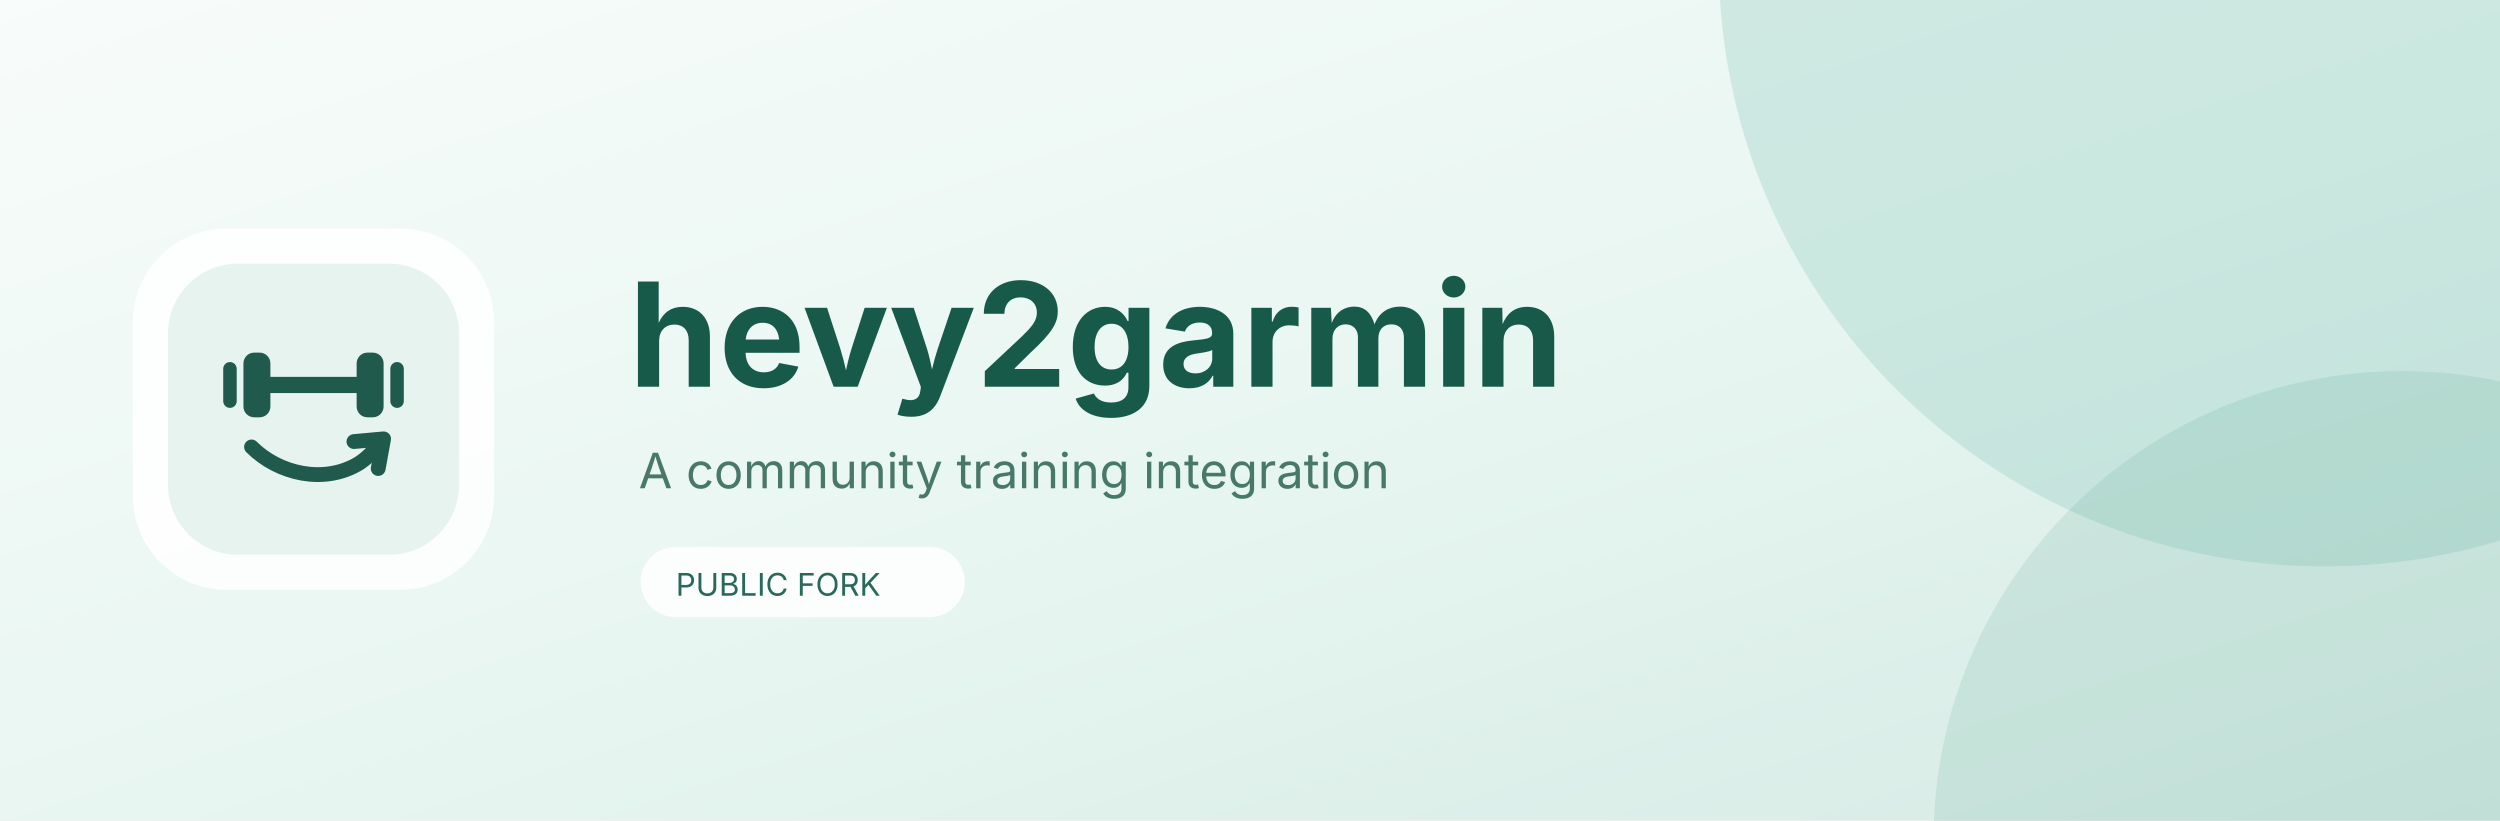
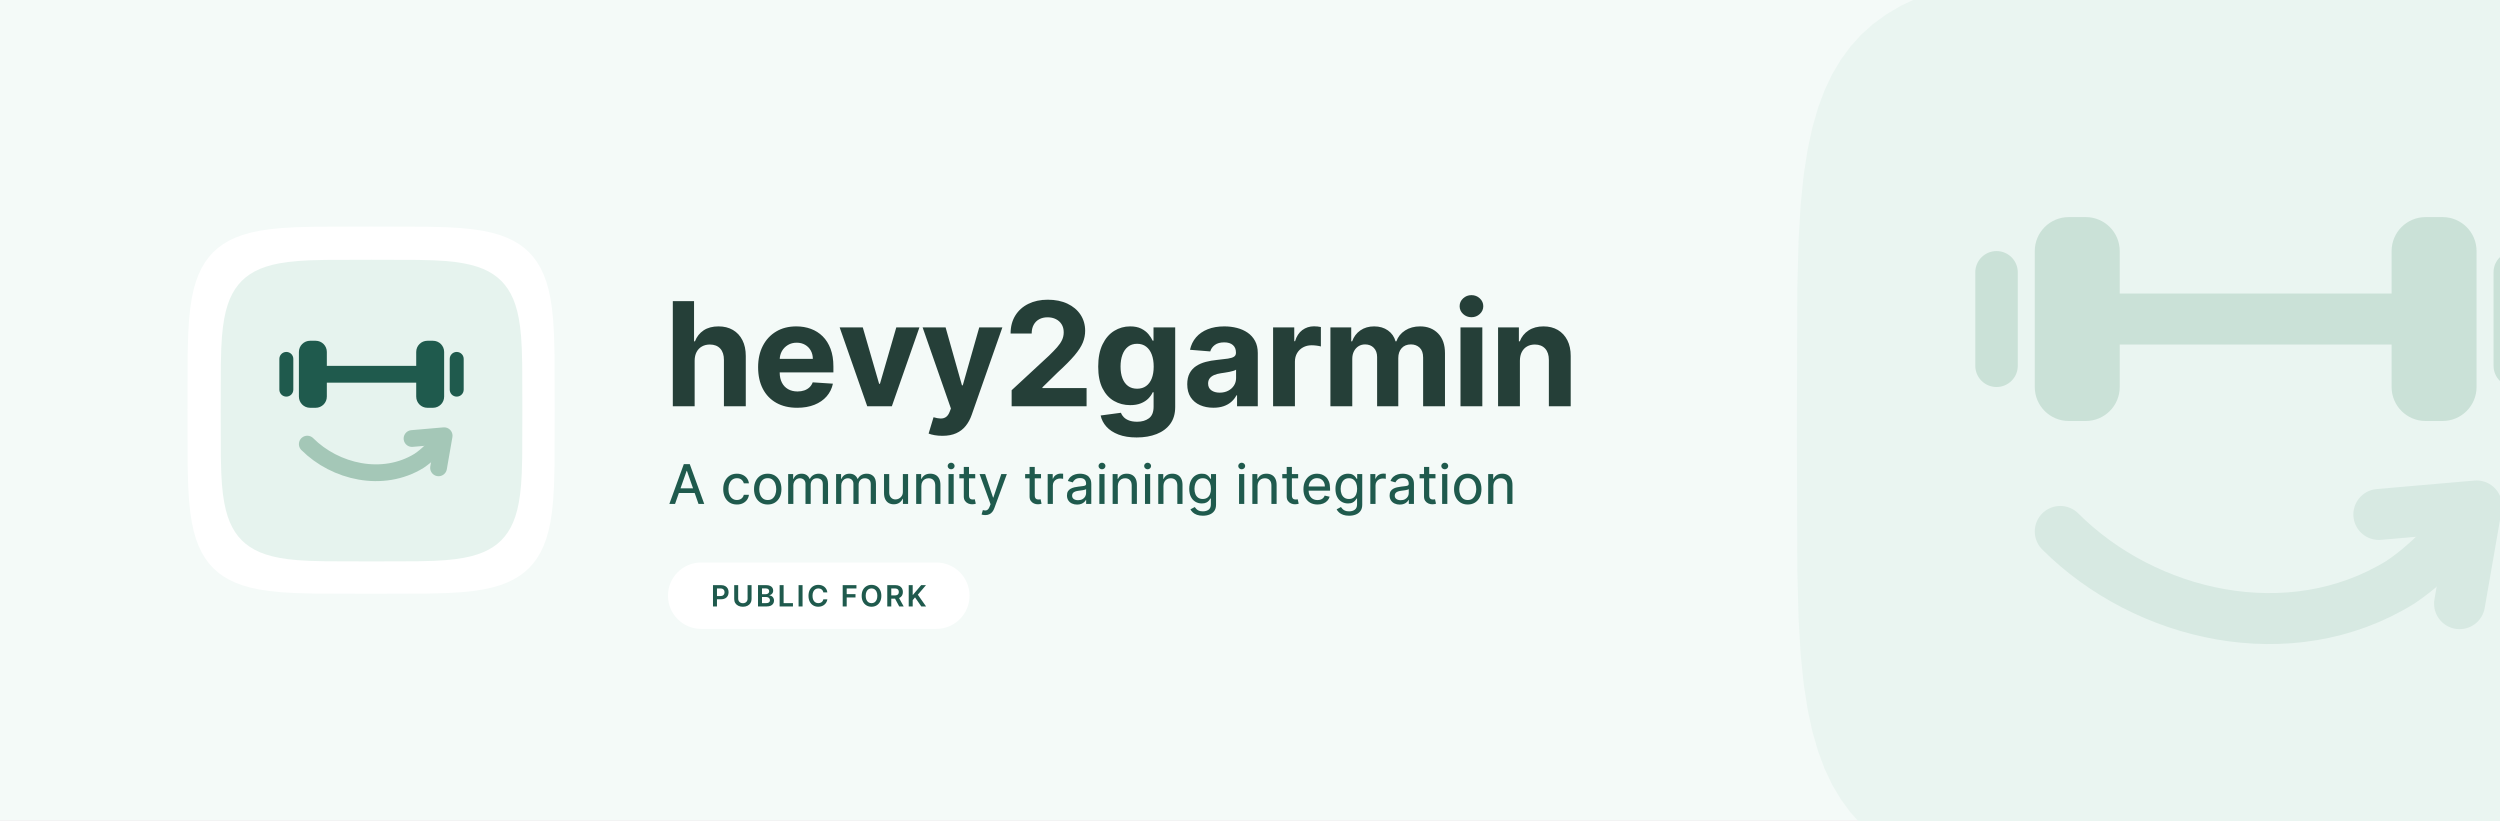
<svg xmlns="http://www.w3.org/2000/svg" width="1280" height="420" viewBox="0 0 1280 420" role="img" aria-label="hevy2garmin — A community training integration">
-   <defs>
-     <linearGradient id="g" x1="0" y1="0" x2="1" y2="1">
-       <stop stop-color="#F8FCFB" />
-       <stop offset=".52" stop-color="#E8F6F1" />
-       <stop offset="1" stop-color="#D5EAE4" />
-     </linearGradient>
-   </defs>
-   <rect width="1280" height="420" fill="url(#g)" />
-   <circle cx="1190" cy="-20" r="310" fill="#8CC9BC" opacity=".31" />
-   <circle cx="1230" cy="430" r="240" fill="#51A08E" opacity=".15" />
-   <rect x="68" y="117" width="185" height="185" rx="48" fill="#fff" opacity=".86" />
-   <g transform="translate(86 135) scale(1.38)">
-     <rect width="108" height="108" rx="26" fill="#E6F3EE" />
-     <g fill="none" stroke="#1F5A4D" stroke-linecap="round" stroke-linejoin="round">
-       <path d="M38 45H70" stroke-width="6" />
-       <rect x="28" y="33" width="10" height="24" rx="4" fill="#1F5A4D" stroke="none" />
-       <rect x="70" y="33" width="10" height="24" rx="4" fill="#1F5A4D" stroke="none" />
-       <path d="M23 39V51M85 39V51" stroke-width="5" />
-     </g>
-     <path d="M31 68C41 78 58 82 71 74C74 72 77 69 79 66" fill="none" stroke="#1F5A4D" stroke-width="5.5" stroke-linecap="round" />
-     <path d="M69 66L80 65L78 76" fill="none" stroke="#1F5A4D" stroke-width="5.5" stroke-linecap="round" stroke-linejoin="round" />
+   <rect width="1280" height="420" fill="#F4FAF8" />
+   <g transform="translate(920 -15) scale(4.35)">
+     <path d="M108 54L107.95 70.5L107.8 76.28L107.55 80.53L107.19 84L106.73 86.97L106.17 89.56L105.5 91.88L104.73 93.95L103.84 95.82L102.83 97.52L101.7 99.06L100.45 100.45L99.06 101.7L97.52 102.83L95.82 103.84L93.95 104.73L91.88 105.5L89.56 106.17L86.97 106.73L84 107.19L80.53 107.55L76.28 107.8L70.5 107.95L54 108L37.5 107.95L31.72 107.8L27.47 107.55L24 107.19L21.03 106.73L18.44 106.17L16.12 105.5L14.05 104.73L12.18 103.84L10.48 102.83L8.94 101.7L7.55 100.45L6.3 99.06L5.17 97.52L4.16 95.82L3.27 93.95L2.5 91.88L1.83 89.56L1.27 86.97L0.81 84L0.45 80.53L0.2 76.28L0.05 70.5L0 54L0.05 37.5L0.2 31.72L0.45 27.47L0.81 24L1.27 21.03L1.83 18.44L2.5 16.12L3.27 14.05L4.16 12.18L5.17 10.48L6.3 8.94L7.55 7.55L8.94 6.3L10.48 5.17L12.18 4.16L14.05 3.27L16.12 2.5L18.44 1.83L21.03 1.27L24 0.81L27.47 0.45L31.72 0.2L37.5 0.05L54 0L70.5 0.05L76.28 0.2L80.53 0.45L84 0.81L86.97 1.27L89.56 1.83L91.88 2.5L93.95 3.27L95.82 4.16L97.52 5.17L99.06 6.3L100.45 7.55L101.7 8.94L102.83 10.48L103.84 12.18L104.73 14.05L105.5 16.12L106.17 18.44L106.73 21.03L107.19 24L107.55 27.47L107.8 31.72L107.95 37.5Z" fill="#EAF5F1" />
+     <path d="M36 44L72 44A3 3 0 0 0 72 38L36 38A3 3 0 0 0 36 44Z" fill="#CAE1D7" />
+     <path d="M32 29H34A4 4 0 0 1 38 33V49A4 4 0 0 1 34 53H32A4 4 0 0 1 28 49V33A4 4 0 0 1 32 29Z" fill="#CAE1D7" />
+     <path d="M74 29H76A4 4 0 0 1 80 33V49A4 4 0 0 1 76 53H74A4 4 0 0 1 70 49V33A4 4 0 0 1 74 29Z" fill="#CAE1D7" />
+     <path d="M21 35.5L21 46.5A2.5 2.5 0 0 0 26 46.5L26 35.5A2.5 2.5 0 0 0 21 35.5Z" fill="#CAE1D7" />
+     <path d="M82 35.5L82 46.5A2.5 2.5 0 0 0 87 46.5L87 35.5A2.5 2.5 0 0 0 82 35.5Z" fill="#CAE1D7" />
+     <path d="M31 66C41 76 58 80 71 72C74 70 77 67 79 64" fill="none" stroke="#D7E9E2" stroke-width="6" stroke-linecap="round" stroke-linejoin="round" />
+     <path d="M68.5 64L80 63L78 74.5" fill="none" stroke="#D7E9E2" stroke-width="6" stroke-linecap="round" stroke-linejoin="round" />
  </g>
-   <text x="322" y="198" font-family="Inter,Roboto,Arial,sans-serif" font-size="74" font-weight="730" fill="#175A4A">hevy2garmin</text>
-   <text x="327" y="250" font-family="Inter,Roboto,Arial,sans-serif" font-size="25" fill="#487869">A community training integration</text>
-   <rect x="328" y="280" width="166" height="36" rx="18" fill="#fff" opacity=".87" />
-   <text x="346" y="305" font-family="Inter,Roboto,Arial,sans-serif" font-size="16" fill="#296959">PUBLIC FORK</text>
+   <g transform="translate(96 116)">
+     <path d="M188 94L187.91 122.72L187.65 132.78L187.21 140.19L186.59 146.23L185.8 151.39L184.82 155.91L183.66 159.93L182.3 163.54L180.75 166.8L179 169.75L177.04 172.43L174.85 174.85L172.43 177.04L169.75 179L166.8 180.75L163.54 182.3L159.93 183.66L155.91 184.82L151.39 185.8L146.23 186.59L140.19 187.21L132.78 187.65L122.72 187.91L94 188L65.28 187.91L55.22 187.65L47.81 187.21L41.77 186.59L36.61 185.8L32.09 184.82L28.07 183.66L24.46 182.3L21.2 180.75L18.25 179L15.57 177.04L13.15 174.85L10.96 172.43L9 169.75L7.25 166.8L5.7 163.54L4.34 159.93L3.18 155.91L2.2 151.39L1.41 146.23L0.79 140.19L0.35 132.78L0.09 122.72L0 94L0.09 65.28L0.35 55.22L0.79 47.81L1.41 41.77L2.2 36.61L3.18 32.09L4.34 28.07L5.7 24.46L7.25 21.2L9 18.25L10.96 15.57L13.15 13.15L15.57 10.96L18.25 9L21.2 7.25L24.46 5.7L28.07 4.34L32.09 3.18L36.61 2.2L41.77 1.41L47.81 0.79L55.22 0.35L65.28 0.09L94 0L122.72 0.09L132.78 0.35L140.19 0.79L146.23 1.41L151.39 2.2L155.91 3.18L159.93 4.34L163.54 5.7L166.8 7.25L169.75 9L172.43 10.96L174.85 13.15L177.04 15.57L179 18.25L180.75 21.2L182.3 24.46L183.66 28.07L184.82 32.09L185.8 36.61L186.59 41.77L187.21 47.81L187.65 55.22L187.91 65.28Z" fill="#FFFFFF" />
+   </g>
+   <g transform="translate(113 133) scale(1.43)">
+     <path d="M108 54L107.95 70.5L107.8 76.28L107.55 80.53L107.19 84L106.73 86.97L106.17 89.56L105.5 91.88L104.73 93.95L103.84 95.82L102.83 97.52L101.7 99.06L100.45 100.45L99.06 101.7L97.52 102.83L95.82 103.84L93.95 104.73L91.88 105.5L89.56 106.17L86.97 106.73L84 107.19L80.53 107.55L76.28 107.8L70.5 107.95L54 108L37.5 107.95L31.72 107.8L27.47 107.55L24 107.19L21.03 106.73L18.44 106.17L16.12 105.5L14.05 104.73L12.18 103.84L10.48 102.83L8.94 101.7L7.55 100.45L6.3 99.06L5.17 97.52L4.16 95.82L3.27 93.95L2.5 91.88L1.83 89.56L1.27 86.97L0.81 84L0.45 80.53L0.2 76.28L0.05 70.5L0 54L0.05 37.5L0.2 31.72L0.45 27.47L0.81 24L1.27 21.03L1.83 18.44L2.5 16.12L3.27 14.05L4.16 12.18L5.17 10.48L6.3 8.94L7.55 7.55L8.94 6.3L10.48 5.17L12.18 4.16L14.05 3.27L16.12 2.5L18.44 1.83L21.03 1.27L24 0.81L27.47 0.45L31.72 0.2L37.5 0.05L54 0L70.5 0.05L76.28 0.2L80.53 0.45L84 0.81L86.97 1.27L89.56 1.83L91.88 2.5L93.95 3.27L95.82 4.16L97.52 5.17L99.06 6.3L100.45 7.55L101.7 8.94L102.83 10.48L103.84 12.18L104.73 14.05L105.5 16.12L106.17 18.44L106.73 21.03L107.19 24L107.55 27.47L107.8 31.72L107.95 37.5Z" fill="#E6F3EE" />
+     <path d="M36 44L72 44A3 3 0 0 0 72 38L36 38A3 3 0 0 0 36 44Z" fill="#1F5A4D" />
+     <path d="M32 29H34A4 4 0 0 1 38 33V49A4 4 0 0 1 34 53H32A4 4 0 0 1 28 49V33A4 4 0 0 1 32 29Z" fill="#1F5A4D" />
+     <path d="M74 29H76A4 4 0 0 1 80 33V49A4 4 0 0 1 76 53H74A4 4 0 0 1 70 49V33A4 4 0 0 1 74 29Z" fill="#1F5A4D" />
+     <path d="M21 35.5L21 46.5A2.5 2.5 0 0 0 26 46.5L26 35.5A2.5 2.5 0 0 0 21 35.5Z" fill="#1F5A4D" />
+     <path d="M82 35.5L82 46.5A2.5 2.5 0 0 0 87 46.5L87 35.5A2.5 2.5 0 0 0 82 35.5Z" fill="#1F5A4D" />
+     <path d="M31 66C41 76 58 80 71 72C74 70 77 67 79 64" fill="none" stroke="#A4C7B7" stroke-width="6" stroke-linecap="round" stroke-linejoin="round" />
+     <path d="M68.5 64L80 63L78 74.5" fill="none" stroke="#A4C7B7" stroke-width="6" stroke-linecap="round" stroke-linejoin="round" />
+   </g>
+   <path d="M355.66 184.66V208H344.48V154.18H355.35V174.76H355.81Q357.2 171.19 360.24 169.15Q363.29 167.11 367.88 167.11Q372.1 167.11 375.24 168.93Q378.38 170.76 380.11 174.16Q381.85 177.56 381.84 182.29V208H370.65V184.29Q370.67 180.57 368.77 178.48Q366.87 176.4 363.44 176.4Q361.16 176.4 359.41 177.38Q357.65 178.36 356.66 180.21Q355.68 182.06 355.66 184.66ZM408.16 208.78Q401.95 208.78 397.46 206.25Q392.98 203.73 390.56 199.06Q388.15 194.4 388.15 188.01Q388.15 181.77 390.57 177.07Q392.99 172.37 397.39 169.74Q401.78 167.11 407.72 167.11Q411.72 167.11 415.18 168.38Q418.63 169.65 421.22 172.21Q423.8 174.77 425.25 178.62Q426.7 182.46 426.7 187.61V190.68H392.63V183.74H416.17Q416.16 181.33 415.1 179.46Q414.05 177.6 412.19 176.53Q410.34 175.46 407.91 175.46Q405.37 175.46 403.41 176.64Q401.45 177.82 400.34 179.77Q399.24 181.73 399.21 184.12V190.72Q399.21 193.72 400.33 195.9Q401.45 198.08 403.5 199.25Q405.55 200.43 408.35 200.43Q410.23 200.43 411.77 199.9Q413.31 199.37 414.43 198.33Q415.54 197.28 416.11 195.76L426.45 196.44Q425.66 200.18 423.24 202.95Q420.82 205.72 416.99 207.25Q413.16 208.78 408.16 208.78ZM470.74 167.64 456.63 208H444.02L429.91 167.64H441.75L450.11 196.52H450.53L458.9 167.64ZM482.49 223.14Q480.36 223.14 478.51 222.81Q476.66 222.48 475.45 221.99L477.97 213.62Q479.95 214.23 481.53 214.28Q483.12 214.33 484.3 213.54Q485.48 212.75 486.21 210.86L486.87 209.16L472.38 167.64H484.15L492.52 197.28H492.94L501.37 167.64H513.21L497.52 212.37Q496.4 215.63 494.46 218.05Q492.53 220.48 489.59 221.81Q486.66 223.14 482.49 223.14ZM517.96 208V199.8L537.12 182.06Q539.56 179.7 541.23 177.81Q542.9 175.92 543.76 174.09Q544.62 172.26 544.62 170.14Q544.62 167.76 543.55 166.04Q542.48 164.33 540.62 163.4Q538.75 162.46 536.37 162.46Q533.91 162.46 532.07 163.46Q530.23 164.46 529.23 166.32Q528.22 168.18 528.22 170.77H517.42Q517.42 165.47 519.82 161.58Q522.22 157.69 526.52 155.57Q530.82 153.45 536.45 153.45Q542.22 153.45 546.53 155.48Q550.84 157.52 553.22 161.11Q555.6 164.71 555.6 169.38Q555.6 172.43 554.41 175.4Q553.21 178.36 550.16 181.97Q547.11 185.57 541.57 190.64L533.71 198.33V198.69H556.33V208ZM581.98 223.98Q576.54 223.98 572.66 222.49Q568.77 221 566.49 218.45Q564.2 215.9 563.53 212.73L573.89 211.34Q574.35 212.56 575.37 213.6Q576.39 214.65 578.09 215.29Q579.78 215.93 582.24 215.93Q585.88 215.93 588.26 214.16Q590.64 212.39 590.64 208.23V200.85H590.18Q589.44 202.52 587.96 204.03Q586.48 205.54 584.18 206.48Q581.88 207.43 578.66 207.43Q574.12 207.43 570.4 205.31Q566.68 203.19 564.48 198.82Q562.28 194.45 562.28 187.73Q562.28 180.87 564.52 176.28Q566.76 171.69 570.48 169.4Q574.2 167.11 578.64 167.11Q582.01 167.11 584.3 168.25Q586.59 169.4 588 171.09Q589.41 172.78 590.16 174.43H590.6V167.64H601.7V208.4Q601.7 213.56 599.18 217.02Q596.65 220.48 592.2 222.23Q587.75 223.98 581.98 223.98ZM582.21 199.02Q584.91 199.02 586.79 197.67Q588.68 196.32 589.69 193.78Q590.69 191.24 590.69 187.69Q590.69 184.15 589.7 181.53Q588.71 178.91 586.82 177.47Q584.93 176.02 582.21 176.02Q579.44 176.02 577.55 177.51Q575.66 178.99 574.69 181.62Q573.72 184.25 573.72 187.69Q573.72 191.17 574.7 193.71Q575.68 196.25 577.57 197.64Q579.46 199.02 582.21 199.02ZM621.26 208.76Q617.41 208.76 614.39 207.41Q611.36 206.06 609.62 203.39Q607.87 200.72 607.87 196.73Q607.87 193.36 609.1 191.08Q610.32 188.8 612.45 187.41Q614.58 186.02 617.3 185.3Q620.03 184.58 623.03 184.29Q626.54 183.94 628.69 183.61Q630.85 183.28 631.83 182.62Q632.81 181.96 632.81 180.67V180.52Q632.81 178.02 631.23 176.66Q629.66 175.29 626.81 175.29Q623.79 175.29 622 176.61Q620.21 177.93 619.65 179.93L609.28 179.09Q610.07 175.41 612.38 172.72Q614.69 170.03 618.36 168.57Q622.03 167.11 626.86 167.11Q630.24 167.11 633.32 167.9Q636.4 168.69 638.8 170.34Q641.2 171.99 642.59 174.58Q643.99 177.16 643.99 180.78V208H633.37V202.41H633.06Q632.08 204.29 630.46 205.72Q628.84 207.16 626.54 207.96Q624.25 208.76 621.26 208.76ZM624.48 201.04Q626.95 201.04 628.84 200.05Q630.72 199.07 631.8 197.38Q632.87 195.69 632.87 193.58V189.29Q632.36 189.62 631.45 189.9Q630.53 190.18 629.41 190.4Q628.29 190.62 627.16 190.79Q626.03 190.97 625.11 191.1Q623.14 191.38 621.66 192.01Q620.19 192.65 619.37 193.71Q618.55 194.78 618.55 196.35Q618.55 198.66 620.22 199.85Q621.89 201.04 624.48 201.04ZM651.82 208V167.64H662.66V174.68H663.08Q664.19 170.93 666.79 169Q669.39 167.07 672.78 167.07Q673.62 167.07 674.59 167.17Q675.56 167.26 676.29 167.44V177.39Q675.51 177.14 674.12 176.96Q672.73 176.78 671.56 176.78Q669.1 176.78 667.16 177.85Q665.23 178.91 664.11 180.8Q663 182.69 663 185.17V208ZM681.17 208V167.64H691.83V174.76H692.3Q693.56 171.2 696.51 169.16Q699.46 167.11 703.56 167.11Q707.72 167.11 710.63 169.18Q713.54 171.25 714.52 174.76H714.94Q716.17 171.29 719.41 169.2Q722.66 167.11 727.09 167.11Q732.74 167.11 736.28 170.7Q739.83 174.29 739.83 180.86V208H728.64V183.07Q728.64 179.69 726.86 178.01Q725.08 176.34 722.4 176.34Q719.36 176.34 717.64 178.27Q715.92 180.2 715.92 183.36V208H705.08V182.81Q705.08 179.85 703.38 178.09Q701.68 176.34 698.92 176.34Q697.05 176.34 695.57 177.26Q694.09 178.19 693.22 179.86Q692.36 181.54 692.36 183.78V208ZM747.77 208V167.64H758.95V208ZM753.39 162.42Q750.89 162.42 749.11 160.76Q747.33 159.1 747.33 156.77Q747.33 154.43 749.11 152.77Q750.9 151.11 753.38 151.11Q755.89 151.11 757.66 152.77Q759.44 154.44 759.44 156.77Q759.44 159.1 757.66 160.76Q755.89 162.42 753.39 162.42ZM778.19 184.66V208H767.01V167.64H777.67V174.76H778.13Q779.49 171.23 782.64 169.17Q785.79 167.11 790.28 167.11Q794.49 167.11 797.62 168.95Q800.75 170.8 802.48 174.2Q804.22 177.6 804.2 182.29V208H793.02V184.29Q793.03 180.59 791.12 178.49Q789.21 176.4 785.85 176.4Q783.59 176.4 781.86 177.38Q780.13 178.36 779.17 180.21Q778.21 182.06 778.19 184.66Z" fill="#253F38" />
+   <path d="M345.63 258H342.71L350.11 237.64H353.16L360.56 258H357.63L351.71 241.1H351.55ZM346.38 250.04H356.88V252.42H346.38ZM377.31 258.31Q375.13 258.31 373.55 257.3Q371.98 256.29 371.13 254.51Q370.29 252.73 370.29 250.44Q370.29 248.11 371.16 246.33Q372.03 244.54 373.59 243.54Q375.16 242.53 377.27 242.53Q378.95 242.53 380.27 243.15Q381.6 243.76 382.44 244.88Q383.27 245.99 383.45 247.48H380.83Q380.58 246.42 379.69 245.63Q378.8 244.84 377.32 244.84Q376.01 244.84 375.03 245.52Q374.05 246.2 373.51 247.44Q372.96 248.68 372.96 250.36Q372.96 252.08 373.5 253.35Q374.03 254.61 375.01 255.3Q375.99 256 377.32 256Q378.2 256 378.92 255.68Q379.64 255.37 380.13 254.78Q380.63 254.19 380.83 253.35H383.45Q383.27 254.77 382.48 255.89Q381.68 257.01 380.37 257.66Q379.06 258.31 377.31 258.31ZM393.08 258.31Q390.97 258.31 389.39 257.33Q387.81 256.34 386.94 254.57Q386.06 252.8 386.06 250.44Q386.06 248.06 386.94 246.28Q387.81 244.5 389.39 243.51Q390.97 242.53 393.08 242.53Q395.19 242.53 396.77 243.51Q398.34 244.5 399.22 246.28Q400.1 248.06 400.1 250.44Q400.1 252.8 399.22 254.57Q398.34 256.34 396.77 257.33Q395.19 258.31 393.08 258.31ZM393.08 256.01Q394.57 256.01 395.53 255.24Q396.49 254.47 396.96 253.2Q397.43 251.93 397.43 250.44Q397.43 248.94 396.96 247.66Q396.49 246.38 395.53 245.6Q394.57 244.82 393.08 244.82Q391.59 244.82 390.63 245.6Q389.66 246.38 389.2 247.66Q388.73 248.94 388.73 250.44Q388.73 251.93 389.2 253.2Q389.66 254.47 390.63 255.24Q391.59 256.01 393.08 256.01ZM403.54 258V242.73H406.1V245.17H406.3Q406.78 243.92 407.85 243.22Q408.92 242.53 410.42 242.53Q411.94 242.53 412.97 243.23Q413.99 243.92 414.53 245.17H414.69Q415.25 243.96 416.44 243.24Q417.62 242.53 419.26 242.53Q421.33 242.53 422.64 243.82Q423.95 245.11 423.95 247.77V258H421.28V247.91Q421.28 246.29 420.4 245.58Q419.52 244.87 418.31 244.87Q416.77 244.87 415.93 245.8Q415.08 246.73 415.08 248.16V258H412.41V247.69Q412.41 246.42 411.6 245.64Q410.78 244.87 409.5 244.87Q408.62 244.87 407.87 245.33Q407.12 245.8 406.66 246.62Q406.2 247.44 406.2 248.52V258ZM428.08 258V242.73H430.64V245.17H430.84Q431.32 243.92 432.39 243.22Q433.46 242.53 434.96 242.53Q436.48 242.53 437.51 243.23Q438.53 243.92 439.07 245.17H439.23Q439.79 243.96 440.98 243.24Q442.16 242.53 443.8 242.53Q445.87 242.53 447.18 243.82Q448.49 245.11 448.49 247.77V258H445.82V247.91Q445.82 246.29 444.94 245.58Q444.06 244.87 442.85 244.87Q441.31 244.87 440.47 245.8Q439.62 246.73 439.62 248.16V258H436.95V247.69Q436.95 246.42 436.14 245.64Q435.32 244.87 434.04 244.87Q433.16 244.87 432.41 245.33Q431.66 245.8 431.2 246.62Q430.74 247.44 430.74 248.52V258ZM462.27 251.71V242.73H464.94V258H462.3V255.38H462.14Q461.61 256.58 460.47 257.39Q459.32 258.2 457.59 258.2Q456.14 258.2 455.02 257.56Q453.9 256.92 453.26 255.64Q452.62 254.36 452.62 252.44V242.73H455.28V252.18Q455.28 253.79 456.19 254.75Q457.09 255.71 458.51 255.71Q459.36 255.71 460.23 255.28Q461.1 254.85 461.69 253.96Q462.28 253.08 462.27 251.71ZM471.74 248.87V258H469.08V242.73H471.64V245.17H471.83Q472.37 243.97 473.48 243.25Q474.59 242.53 476.31 242.53Q477.87 242.53 479.04 243.17Q480.2 243.81 480.85 245.09Q481.5 246.37 481.5 248.29V258H478.84V248.55Q478.84 246.82 477.94 245.84Q477.04 244.87 475.47 244.87Q474.39 244.87 473.55 245.34Q472.71 245.81 472.22 246.7Q471.74 247.6 471.74 248.87ZM485.63 258V242.73H488.29V258ZM486.98 240.28Q486.25 240.28 485.73 239.78Q485.21 239.29 485.21 238.59Q485.21 237.9 485.73 237.41Q486.25 236.91 486.98 236.91Q487.71 236.91 488.23 237.41Q488.76 237.9 488.76 238.59Q488.76 239.29 488.23 239.78Q487.71 240.28 486.98 240.28ZM499.32 242.73V244.91H491.19V242.73ZM493.46 239.07H496.13V253.57Q496.13 254.5 496.4 254.96Q496.68 255.43 497.11 255.58Q497.55 255.74 498.05 255.74Q498.43 255.74 498.69 255.7Q498.94 255.65 499.09 255.62L499.6 257.9Q499.35 257.99 498.9 258.09Q498.44 258.2 497.76 258.2Q496.68 258.21 495.69 257.78Q494.71 257.34 494.09 256.45Q493.46 255.55 493.46 254.2ZM504.43 263.73Q503.8 263.73 503.29 263.63Q502.79 263.53 502.56 263.42L503.22 261.17Q504.05 261.39 504.7 261.35Q505.35 261.3 505.85 260.81Q506.35 260.33 506.75 259.24L507.16 258.14L501.54 242.73H504.4L508.44 254.74H508.6L512.65 242.73H515.51L509.12 260.13Q508.69 261.32 508.03 262.13Q507.37 262.93 506.47 263.33Q505.58 263.73 504.43 263.73ZM533 242.73V244.91H524.87V242.73ZM527.14 239.07H529.8V253.57Q529.8 254.5 530.08 254.96Q530.35 255.43 530.79 255.58Q531.23 255.74 531.73 255.74Q532.11 255.74 532.36 255.7Q532.62 255.65 532.77 255.62L533.28 257.9Q533.03 257.99 532.57 258.09Q532.12 258.2 531.44 258.2Q530.35 258.21 529.37 257.78Q528.39 257.34 527.76 256.45Q527.14 255.55 527.14 254.2ZM536.41 258V242.73H538.99V245.09H539.15Q539.56 243.91 540.64 243.2Q541.71 242.49 543.07 242.49Q543.34 242.49 543.72 242.51Q544.11 242.52 544.32 242.55V245.17Q544.17 245.12 543.73 245.06Q543.29 244.99 542.83 244.99Q541.75 244.99 540.9 245.45Q540.05 245.9 539.56 246.69Q539.07 247.49 539.07 248.51V258ZM551.47 258.35Q550.02 258.35 548.84 257.8Q547.67 257.26 546.98 256.21Q546.29 255.17 546.29 253.68Q546.29 252.37 546.79 251.54Q547.3 250.72 548.16 250.24Q549.01 249.76 550.06 249.52Q551.11 249.28 552.18 249.15Q553.56 248.98 554.42 248.88Q555.28 248.78 555.68 248.54Q556.08 248.31 556.08 247.76V247.68Q556.08 246.3 555.31 245.53Q554.55 244.77 553.02 244.77Q551.43 244.77 550.52 245.46Q549.61 246.16 549.25 246.98L546.74 246.27Q547.29 244.87 548.27 244.05Q549.24 243.23 550.47 242.88Q551.69 242.53 552.95 242.53Q553.78 242.53 554.77 242.72Q555.77 242.92 556.67 243.47Q557.57 244.02 558.15 245.09Q558.74 246.15 558.74 247.9V258H556.11V255.92H556Q555.73 256.46 555.17 257.02Q554.6 257.58 553.69 257.96Q552.77 258.35 551.47 258.35ZM551.97 256.1Q553.29 256.1 554.21 255.58Q555.13 255.07 555.6 254.24Q556.08 253.41 556.08 252.48V250.42Q555.93 250.59 555.45 250.73Q554.97 250.87 554.36 250.97Q553.75 251.07 553.17 251.14Q552.59 251.22 552.21 251.27Q551.33 251.38 550.57 251.64Q549.82 251.9 549.37 252.4Q548.92 252.91 548.92 253.75Q548.92 254.92 549.78 255.51Q550.64 256.1 551.97 256.1ZM562.87 258V242.73H565.53V258ZM564.22 240.28Q563.49 240.28 562.97 239.78Q562.45 239.29 562.45 238.59Q562.45 237.9 562.97 237.41Q563.49 236.91 564.22 236.91Q564.95 236.91 565.47 237.41Q565.99 237.9 565.99 238.59Q565.99 239.29 565.47 239.78Q564.95 240.28 564.22 240.28ZM572.33 248.87V258H569.67V242.73H572.23V245.17H572.43Q572.96 243.97 574.07 243.25Q575.18 242.53 576.91 242.53Q578.47 242.53 579.63 243.17Q580.8 243.81 581.45 245.09Q582.09 246.37 582.09 248.29V258H579.43V248.55Q579.43 246.82 578.53 245.84Q577.64 244.87 576.06 244.87Q574.99 244.87 574.14 245.34Q573.3 245.81 572.82 246.7Q572.33 247.6 572.33 248.87ZM586.23 258V242.73H588.89V258ZM587.58 240.28Q586.85 240.28 586.33 239.78Q585.8 239.29 585.8 238.59Q585.8 237.9 586.33 237.41Q586.85 236.91 587.58 236.91Q588.31 236.91 588.83 237.41Q589.35 237.9 589.35 238.59Q589.35 239.29 588.83 239.78Q588.31 240.28 587.58 240.28ZM595.69 248.87V258H593.03V242.73H595.59V245.17H595.79Q596.32 243.97 597.43 243.25Q598.54 242.53 600.26 242.53Q601.82 242.53 602.99 243.17Q604.16 243.81 604.8 245.09Q605.45 246.37 605.45 248.29V258H602.79V248.55Q602.79 246.82 601.89 245.84Q600.99 244.87 599.42 244.87Q598.34 244.87 597.5 245.34Q596.66 245.81 596.17 246.7Q595.69 247.6 595.69 248.87ZM615.87 264.05Q614.11 264.05 612.84 263.59Q611.58 263.14 610.76 262.39Q609.94 261.65 609.5 260.78L611.71 259.6Q612.01 260.03 612.48 260.54Q612.95 261.06 613.76 261.44Q614.58 261.81 615.88 261.81Q617.66 261.81 618.81 260.96Q619.96 260.1 619.96 258.25V255.2H619.77Q619.5 255.65 619.02 256.25Q618.53 256.86 617.65 257.31Q616.77 257.77 615.33 257.77Q613.5 257.77 612.04 256.9Q610.59 256.04 609.74 254.37Q608.89 252.7 608.89 250.29Q608.89 247.9 609.72 246.16Q610.55 244.42 612.01 243.47Q613.47 242.53 615.36 242.53Q616.82 242.53 617.69 243.01Q618.57 243.49 619.05 244.12Q619.54 244.74 619.8 245.18H620.03V242.73H622.61V258.39Q622.61 260.36 621.71 261.61Q620.81 262.86 619.28 263.45Q617.76 264.05 615.87 264.05ZM615.82 255.48Q617.16 255.48 618.09 254.85Q619.03 254.23 619.51 253.06Q620 251.89 620 250.26Q620 248.66 619.52 247.44Q619.04 246.22 618.11 245.53Q617.18 244.85 615.82 244.85Q614.4 244.85 613.46 245.57Q612.51 246.29 612.04 247.52Q611.57 248.75 611.57 250.26Q611.57 251.8 612.05 252.98Q612.53 254.15 613.47 254.82Q614.42 255.48 615.82 255.48ZM634.4 258V242.73H637.06V258ZM635.75 240.28Q635.02 240.28 634.5 239.78Q633.98 239.29 633.98 238.59Q633.98 237.9 634.5 237.41Q635.02 236.91 635.75 236.91Q636.48 236.91 637 237.41Q637.53 237.9 637.53 238.59Q637.53 239.29 637 239.78Q636.48 240.28 635.75 240.28ZM643.86 248.87V258H641.2V242.73H643.77V245.17H643.96Q644.49 243.97 645.6 243.25Q646.71 242.53 648.44 242.53Q650 242.53 651.16 243.17Q652.33 243.81 652.98 245.09Q653.63 246.37 653.63 248.29V258H650.96V248.55Q650.97 246.82 650.07 245.84Q649.17 244.87 647.6 244.87Q646.52 244.87 645.67 245.34Q644.83 245.81 644.35 246.7Q643.87 247.6 643.86 248.87ZM664.65 242.73V244.91H656.52V242.73ZM658.79 239.07H661.45V253.57Q661.45 254.5 661.73 254.96Q662 255.43 662.44 255.58Q662.88 255.74 663.38 255.74Q663.75 255.74 664.01 255.7Q664.27 255.65 664.42 255.62L664.93 257.9Q664.68 257.99 664.22 258.09Q663.77 258.2 663.09 258.2Q662 258.21 661.02 257.78Q660.04 257.34 659.41 256.45Q658.79 255.55 658.79 254.2ZM674.56 258.31Q672.32 258.31 670.71 257.34Q669.1 256.36 668.23 254.6Q667.36 252.83 667.36 250.48Q667.36 248.13 668.23 246.33Q669.1 244.54 670.67 243.54Q672.23 242.53 674.33 242.53Q675.58 242.53 676.76 242.94Q677.95 243.35 678.91 244.25Q679.87 245.16 680.43 246.62Q680.99 248.08 680.99 250.18V251.21H669.04V249.08H678.34Q678.34 247.85 677.85 246.89Q677.35 245.92 676.45 245.37Q675.55 244.81 674.34 244.81Q673.01 244.81 672.04 245.46Q671.07 246.11 670.54 247.15Q670.02 248.2 670.01 249.4V250.94Q670.01 252.57 670.59 253.71Q671.16 254.85 672.18 255.44Q673.21 256.03 674.57 256.03Q675.46 256.03 676.18 255.78Q676.9 255.53 677.43 255.02Q677.95 254.51 678.24 253.75L680.78 254.32Q680.43 255.52 679.57 256.42Q678.72 257.32 677.44 257.82Q676.16 258.31 674.56 258.31ZM690.72 264.05Q688.96 264.05 687.7 263.59Q686.43 263.14 685.61 262.39Q684.79 261.65 684.35 260.78L686.56 259.6Q686.86 260.03 687.33 260.54Q687.8 261.06 688.62 261.44Q689.43 261.81 690.74 261.81Q692.51 261.81 693.66 260.96Q694.81 260.1 694.81 258.25V255.2H694.62Q694.36 255.65 693.87 256.25Q693.38 256.86 692.5 257.31Q691.63 257.77 690.18 257.77Q688.35 257.77 686.9 256.9Q685.44 256.04 684.59 254.37Q683.75 252.7 683.75 250.29Q683.75 247.9 684.57 246.16Q685.4 244.42 686.86 243.47Q688.33 242.53 690.21 242.53Q691.67 242.53 692.55 243.01Q693.42 243.49 693.91 244.12Q694.39 244.74 694.65 245.18H694.88V242.73H697.47V258.39Q697.47 260.36 696.57 261.61Q695.67 262.86 694.14 263.45Q692.61 264.05 690.72 264.05ZM690.67 255.48Q692.02 255.48 692.95 254.85Q693.88 254.23 694.36 253.06Q694.85 251.89 694.85 250.26Q694.85 248.66 694.37 247.44Q693.9 246.22 692.96 245.53Q692.03 244.85 690.67 244.85Q689.25 244.85 688.31 245.57Q687.36 246.29 686.89 247.52Q686.42 248.75 686.42 250.26Q686.42 251.8 686.9 252.98Q687.38 254.15 688.33 254.82Q689.27 255.48 690.67 255.48ZM701.61 258V242.73H704.18V245.09H704.34Q704.76 243.91 705.83 243.2Q706.91 242.49 708.27 242.49Q708.54 242.49 708.92 242.51Q709.3 242.52 709.52 242.55V245.17Q709.37 245.12 708.93 245.06Q708.49 244.99 708.02 244.99Q706.94 244.99 706.09 245.45Q705.25 245.9 704.76 246.69Q704.27 247.49 704.27 248.51V258ZM716.67 258.35Q715.22 258.35 714.04 257.8Q712.86 257.26 712.17 256.21Q711.48 255.17 711.48 253.68Q711.48 252.37 711.99 251.54Q712.5 250.72 713.35 250.24Q714.21 249.76 715.26 249.52Q716.3 249.28 717.38 249.15Q718.76 248.98 719.62 248.88Q720.48 248.78 720.88 248.54Q721.27 248.31 721.27 247.76V247.68Q721.27 246.3 720.51 245.53Q719.74 244.77 718.21 244.77Q716.62 244.77 715.71 245.46Q714.8 246.16 714.45 246.98L711.94 246.27Q712.48 244.87 713.46 244.05Q714.44 243.23 715.66 242.88Q716.88 242.53 718.15 242.53Q718.97 242.53 719.97 242.72Q720.96 242.92 721.86 243.47Q722.77 244.02 723.35 245.09Q723.94 246.15 723.94 247.9V258H721.31V255.92H721.19Q720.93 256.46 720.36 257.02Q719.8 257.58 718.88 257.96Q717.97 258.35 716.67 258.35ZM717.17 256.1Q718.49 256.1 719.4 255.58Q720.32 255.07 720.8 254.24Q721.28 253.41 721.28 252.48V250.42Q721.12 250.59 720.65 250.73Q720.17 250.87 719.56 250.97Q718.94 251.07 718.36 251.14Q717.78 251.22 717.41 251.27Q716.52 251.38 715.77 251.64Q715.02 251.9 714.57 252.4Q714.11 252.91 714.11 253.75Q714.11 254.92 714.98 255.51Q715.84 256.1 717.17 256.1ZM734.96 242.73V244.91H726.83V242.73ZM729.1 239.07H731.76V253.57Q731.76 254.5 732.03 254.96Q732.31 255.43 732.75 255.58Q733.19 255.74 733.69 255.74Q734.06 255.74 734.32 255.7Q734.58 255.65 734.73 255.62L735.23 257.9Q734.98 257.99 734.53 258.09Q734.08 258.2 733.39 258.2Q732.31 258.21 731.33 257.78Q730.34 257.34 729.72 256.45Q729.1 255.55 729.1 254.2ZM738.37 258V242.73H741.03V258ZM739.72 240.28Q738.99 240.28 738.47 239.78Q737.94 239.29 737.94 238.59Q737.94 237.9 738.47 237.41Q738.99 236.91 739.72 236.91Q740.45 236.91 740.97 237.41Q741.49 237.9 741.49 238.59Q741.49 239.29 740.97 239.78Q740.45 240.28 739.72 240.28ZM751.49 258.31Q749.38 258.31 747.8 257.33Q746.23 256.34 745.35 254.57Q744.47 252.8 744.47 250.44Q744.47 248.06 745.35 246.28Q746.23 244.5 747.8 243.51Q749.38 242.53 751.49 242.53Q753.6 242.53 755.18 243.51Q756.75 244.5 757.63 246.28Q758.51 248.06 758.51 250.44Q758.51 252.8 757.63 254.57Q756.75 256.34 755.18 257.33Q753.6 258.31 751.49 258.31ZM751.49 256.01Q752.98 256.01 753.94 255.24Q754.9 254.47 755.37 253.2Q755.84 251.93 755.84 250.44Q755.84 248.94 755.37 247.66Q754.9 246.38 753.94 245.6Q752.98 244.82 751.49 244.82Q750.01 244.82 749.04 245.6Q748.08 246.38 747.61 247.66Q747.14 248.94 747.14 250.44Q747.14 251.93 747.61 253.2Q748.08 254.47 749.04 255.24Q750.01 256.01 751.49 256.01ZM764.61 248.87V258H761.95V242.73H764.52V245.17H764.71Q765.24 243.97 766.35 243.25Q767.46 242.53 769.19 242.53Q770.75 242.53 771.91 243.17Q773.08 243.81 773.73 245.09Q774.38 246.37 774.38 248.29V258H771.71V248.55Q771.72 246.82 770.82 245.84Q769.92 244.87 768.35 244.87Q767.27 244.87 766.42 245.34Q765.58 245.81 765.1 246.7Q764.62 247.6 764.61 248.87Z" fill="#1F5A4D" />
+   <rect x="342" y="288" width="154.4" height="34" rx="17" fill="#FFFFFF" />
+   <path d="M365.05 310.5V299.59H369.19Q370.44 299.59 371.3 300.06Q372.16 300.53 372.6 301.35Q373.04 302.17 373.04 303.22Q373.04 304.28 372.59 305.1Q372.15 305.91 371.28 306.38Q370.41 306.84 369.15 306.84H366.43V305.17H368.86Q369.59 305.17 370.05 304.92Q370.51 304.67 370.73 304.23Q370.96 303.79 370.96 303.22Q370.96 302.65 370.73 302.21Q370.51 301.78 370.04 301.53Q369.58 301.29 368.85 301.29H367.09V310.5ZM382.76 299.59H384.8V306.71Q384.8 307.89 384.25 308.78Q383.69 309.67 382.69 310.16Q381.69 310.66 380.36 310.66Q379.02 310.66 378.02 310.16Q377.02 309.67 376.46 308.78Q375.91 307.89 375.91 306.71V299.59H377.95V306.54Q377.95 307.21 378.25 307.73Q378.55 308.25 379.09 308.55Q379.63 308.85 380.36 308.85Q381.09 308.85 381.63 308.55Q382.17 308.25 382.47 307.73Q382.76 307.21 382.76 306.54ZM388.1 310.5V299.59H392.32Q393.5 299.59 394.29 299.96Q395.08 300.32 395.48 300.96Q395.87 301.6 395.87 302.41Q395.87 303.07 395.61 303.55Q395.36 304.02 394.93 304.32Q394.49 304.61 393.95 304.74V304.85Q394.54 304.88 395.08 305.2Q395.61 305.52 395.95 306.11Q396.3 306.69 396.3 307.52Q396.3 308.37 395.88 309.04Q395.47 309.72 394.64 310.11Q393.81 310.5 392.57 310.5ZM390.14 308.8H392.22Q393.27 308.8 393.74 308.4Q394.21 307.99 394.21 307.35Q394.21 306.87 393.98 306.49Q393.74 306.11 393.31 305.89Q392.87 305.67 392.28 305.67H390.14ZM390.14 304.22H392.05Q392.56 304.22 392.96 304.03Q393.36 303.85 393.59 303.51Q393.82 303.16 393.82 302.69Q393.82 302.07 393.38 301.67Q392.95 301.27 392.09 301.27H390.14ZM399.17 310.5V299.59H401.21V308.79H405.99V310.5ZM410.91 299.59V310.5H408.87V299.59ZM423.6 303.3H421.54Q421.46 302.82 421.24 302.44Q421.02 302.07 420.68 301.8Q420.35 301.54 419.92 301.4Q419.49 301.27 419 301.27Q418.12 301.27 417.44 301.71Q416.77 302.15 416.39 302.99Q416.01 303.83 416.01 305.05Q416.01 306.28 416.39 307.12Q416.77 307.96 417.44 308.39Q418.12 308.82 418.99 308.82Q419.47 308.82 419.9 308.69Q420.32 308.56 420.66 308.31Q420.99 308.06 421.22 307.69Q421.45 307.33 421.54 306.86L423.6 306.87Q423.5 307.64 423.13 308.32Q422.76 309.01 422.16 309.53Q421.56 310.06 420.76 310.35Q419.95 310.65 418.96 310.65Q417.52 310.65 416.39 309.98Q415.25 309.32 414.6 308.06Q413.95 306.81 413.95 305.05Q413.95 303.28 414.61 302.02Q415.27 300.77 416.4 300.11Q417.53 299.44 418.96 299.44Q419.88 299.44 420.67 299.7Q421.46 299.96 422.07 300.45Q422.69 300.95 423.09 301.67Q423.48 302.38 423.6 303.3ZM431.46 310.5V299.59H438.5V301.3H433.51V304.19H438.02V305.89H433.51V310.5ZM451.25 305.05Q451.25 306.81 450.58 308.07Q449.92 309.32 448.79 309.98Q447.65 310.65 446.21 310.65Q444.78 310.65 443.64 309.98Q442.5 309.32 441.84 308.06Q441.18 306.81 441.18 305.05Q441.18 303.28 441.84 302.02Q442.5 300.77 443.64 300.11Q444.78 299.44 446.21 299.44Q447.65 299.44 448.79 300.11Q449.92 300.77 450.58 302.02Q451.25 303.28 451.25 305.05ZM449.19 305.05Q449.19 303.82 448.81 302.98Q448.43 302.14 447.76 301.7Q447.09 301.27 446.21 301.27Q445.34 301.27 444.67 301.7Q444 302.14 443.62 302.98Q443.24 303.82 443.24 305.05Q443.24 306.27 443.62 307.11Q444 307.95 444.67 308.39Q445.34 308.82 446.21 308.82Q447.09 308.82 447.76 308.39Q448.43 307.95 448.81 307.11Q449.19 306.27 449.19 305.05ZM454.28 310.5V299.59H458.42Q459.67 299.59 460.53 300.03Q461.39 300.47 461.83 301.26Q462.28 302.04 462.28 303.1Q462.28 304.15 461.83 304.92Q461.38 305.69 460.51 306.11Q459.64 306.53 458.39 306.53H455.48V304.85H458.1Q458.82 304.85 459.28 304.65Q459.74 304.45 459.97 304.06Q460.19 303.67 460.19 303.1Q460.19 302.52 459.97 302.12Q459.74 301.71 459.28 301.5Q458.81 301.29 458.09 301.29H456.33V310.5ZM459.97 305.55 462.68 310.5H460.4L457.75 305.55ZM465.26 310.5V299.59H467.3V304.56H467.44L471.63 299.59H474.11L469.93 304.48L474.15 310.5H471.7L468.5 305.86L467.3 307.28V310.5Z" fill="#1F5A4D" />
</svg>
